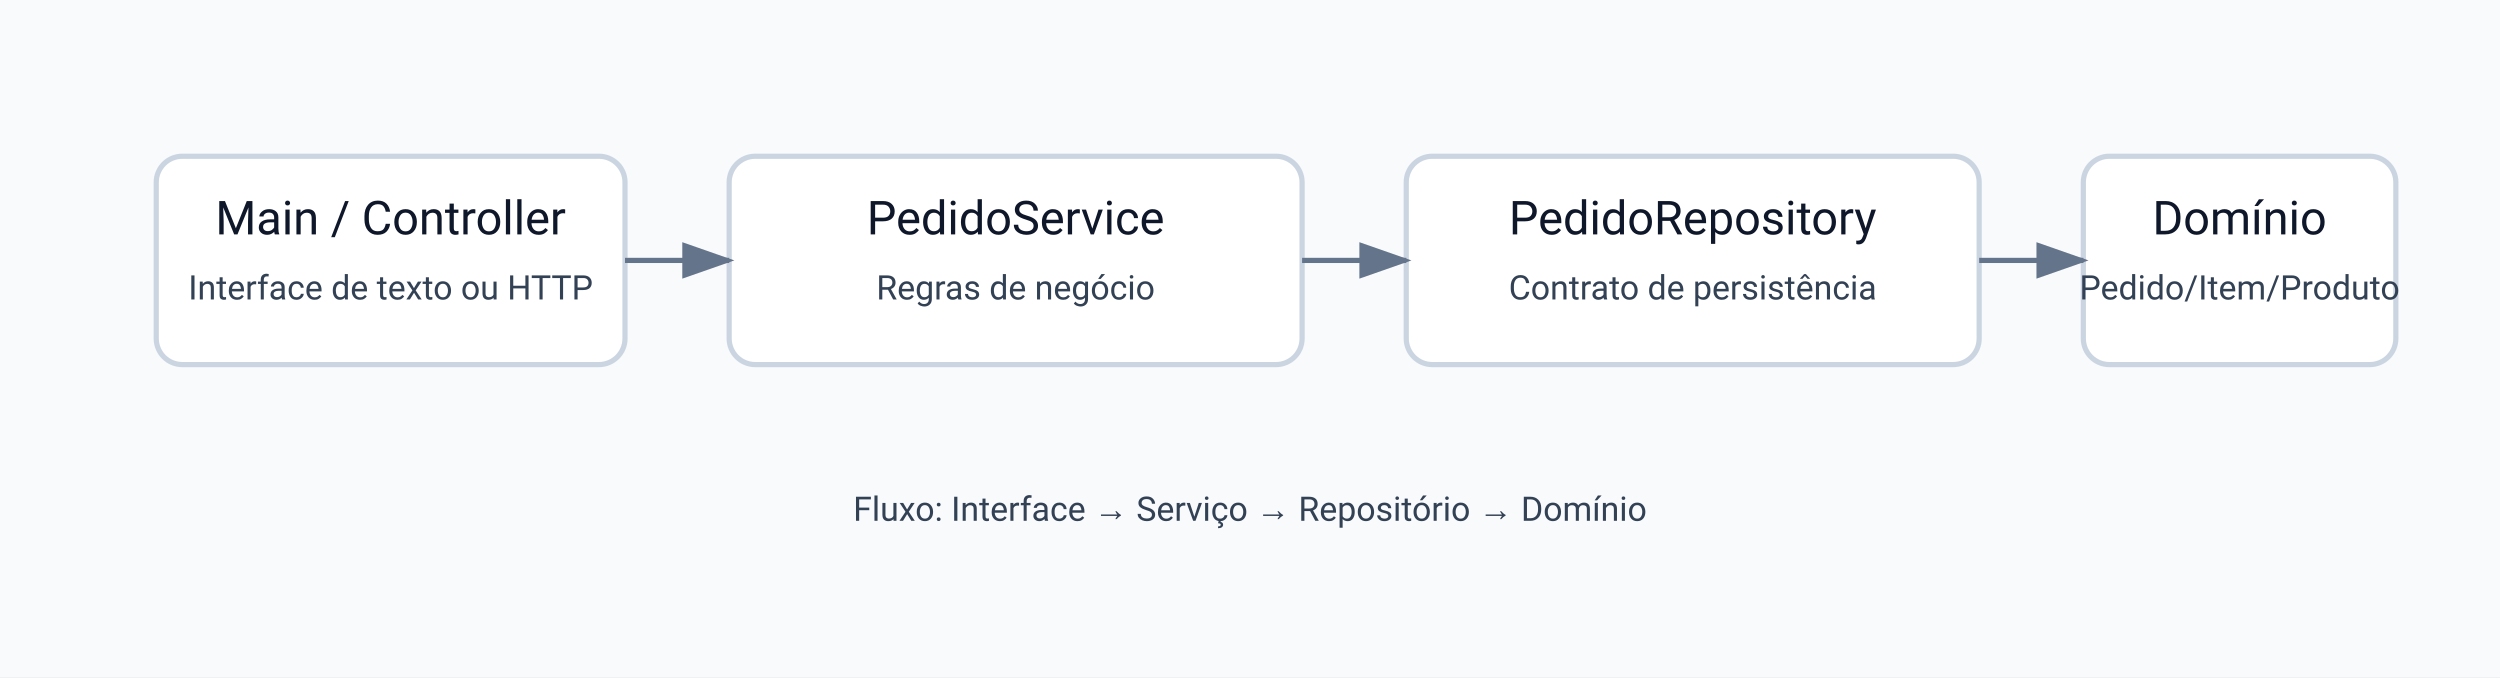
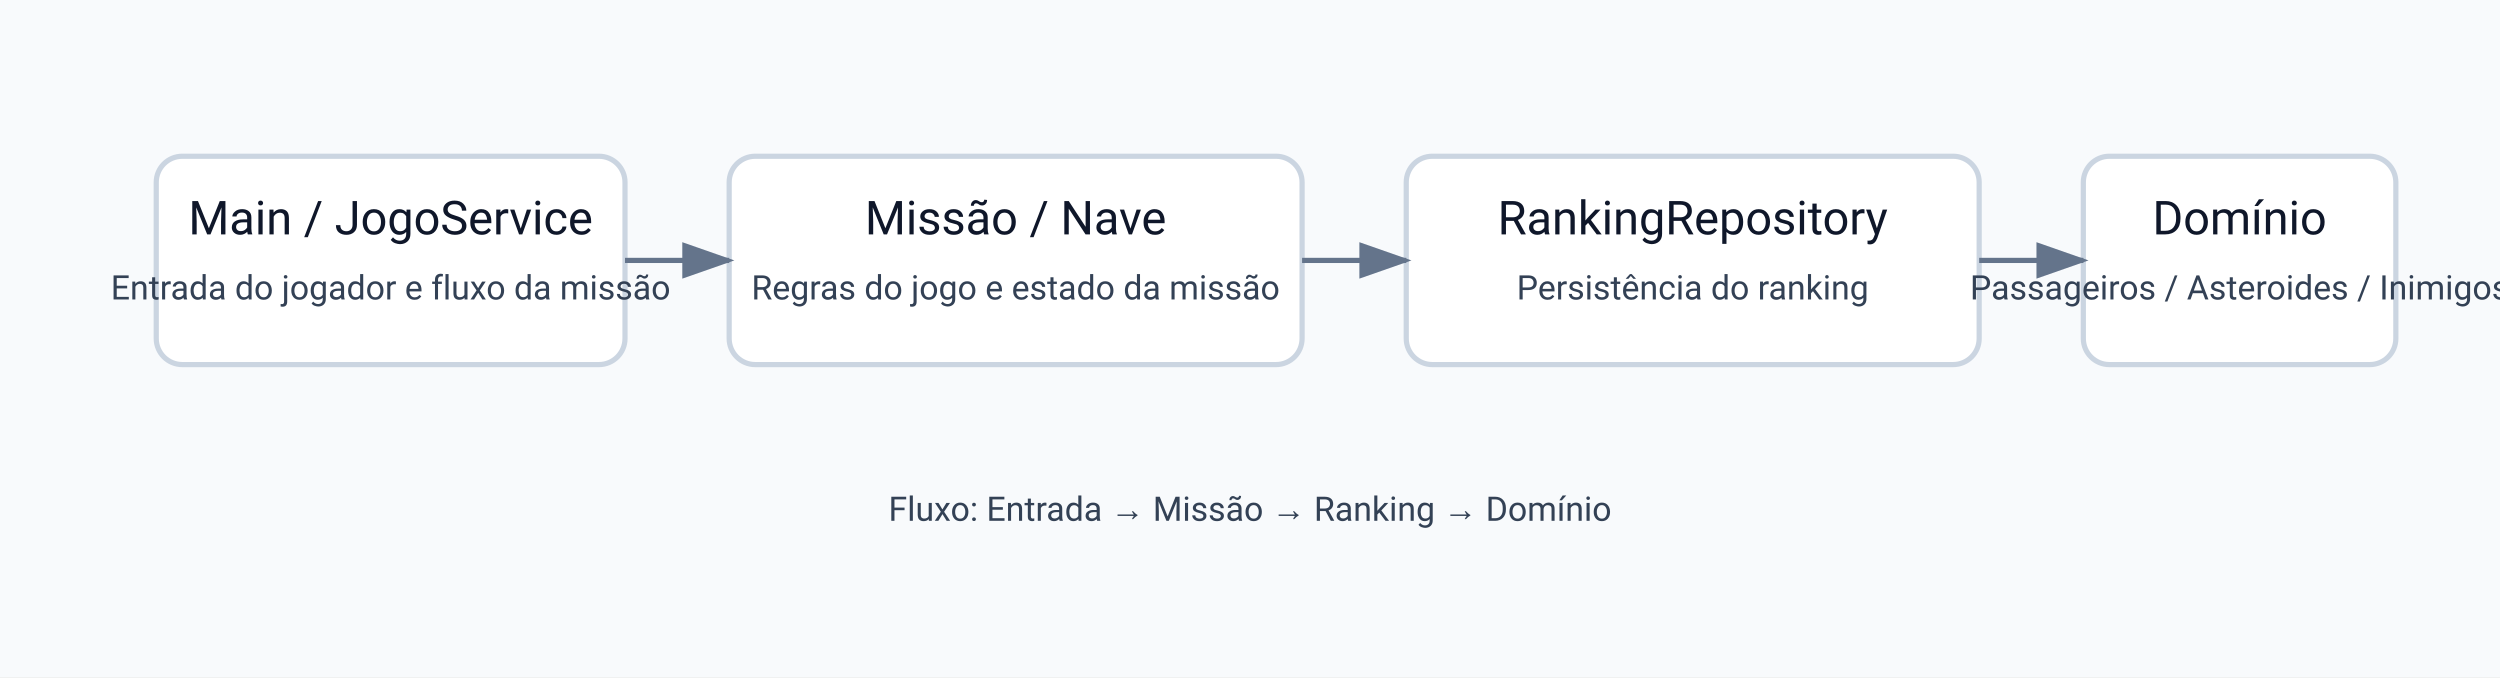
<svg xmlns="http://www.w3.org/2000/svg" width="960" height="260" viewBox="0 0 960 260">
  <rect width="960" height="260" fill="#F8FAFC" />
  <style>
    .box { fill:#ffffff; stroke:#CBD5E1; stroke-width:2; rx:10; }
    .title { font-family:Segoe UI, Roboto, Arial; font-size:18px; fill:#0F172A; }
    .caption { font-family:Segoe UI, Roboto, Arial; font-size:13px; fill:#334155; }
    .arrow { stroke:#64748B; stroke-width:2; marker-end:url(#arrowhead); }
  </style>
  <defs>
    <marker id="arrowhead" markerWidth="10" markerHeight="7" refX="9" refY="3.5" orient="auto">
      <polygon points="0 0, 10 3.5, 0 7" fill="#64748B" />
    </marker>
  </defs>
  <rect class="box" x="60" y="60" width="180" height="80" />
  <rect class="box" x="280" y="60" width="220" height="80" />
  <rect class="box" x="540" y="60" width="220" height="80" />
  <rect class="box" x="800" y="60" width="120" height="80" />
-   <text class="title" x="150" y="90" text-anchor="middle">Main / Controller</text>
-   <text class="caption" x="150" y="115" text-anchor="middle">Interface de texto ou HTTP</text>
-   <text class="title" x="390" y="90" text-anchor="middle">PedidoService</text>
-   <text class="caption" x="390" y="115" text-anchor="middle">Regras de negócio</text>
-   <text class="title" x="650" y="90" text-anchor="middle">PedidoRepository</text>
-   <text class="caption" x="650" y="115" text-anchor="middle">Contrato de persistência</text>
+   <text class="title" x="150" y="90" text-anchor="middle">Main / JogoService</text>
+   <text class="caption" x="150" y="115" text-anchor="middle">Entrada do jogador e fluxo da missão</text>
+   <text class="title" x="390" y="90" text-anchor="middle">Missão / Nave</text>
+   <text class="caption" x="390" y="115" text-anchor="middle">Regras do jogo e estado da missão</text>
+   <text class="title" x="650" y="90" text-anchor="middle">RankingRepository</text>
+   <text class="caption" x="650" y="115" text-anchor="middle">Persistência do ranking</text>
  <text class="title" x="860" y="90" text-anchor="middle">Domínio</text>
-   <text class="caption" x="860" y="115" text-anchor="middle">Pedido/Item/Produto</text>
+   <text class="caption" x="860" y="115" text-anchor="middle">Passageiros / Asteroides / Inimigos</text>
  <line class="arrow" x1="240" y1="100" x2="280" y2="100" />
  <line class="arrow" x1="500" y1="100" x2="540" y2="100" />
  <line class="arrow" x1="760" y1="100" x2="800" y2="100" />
-   <text class="caption" x="480" y="200" text-anchor="middle">Fluxo: Interface → Serviço → Repositório → Domínio</text>
+   <text class="caption" x="480" y="200" text-anchor="middle">Fluxo: Entrada → Missão → Ranking → Domínio</text>
</svg>
